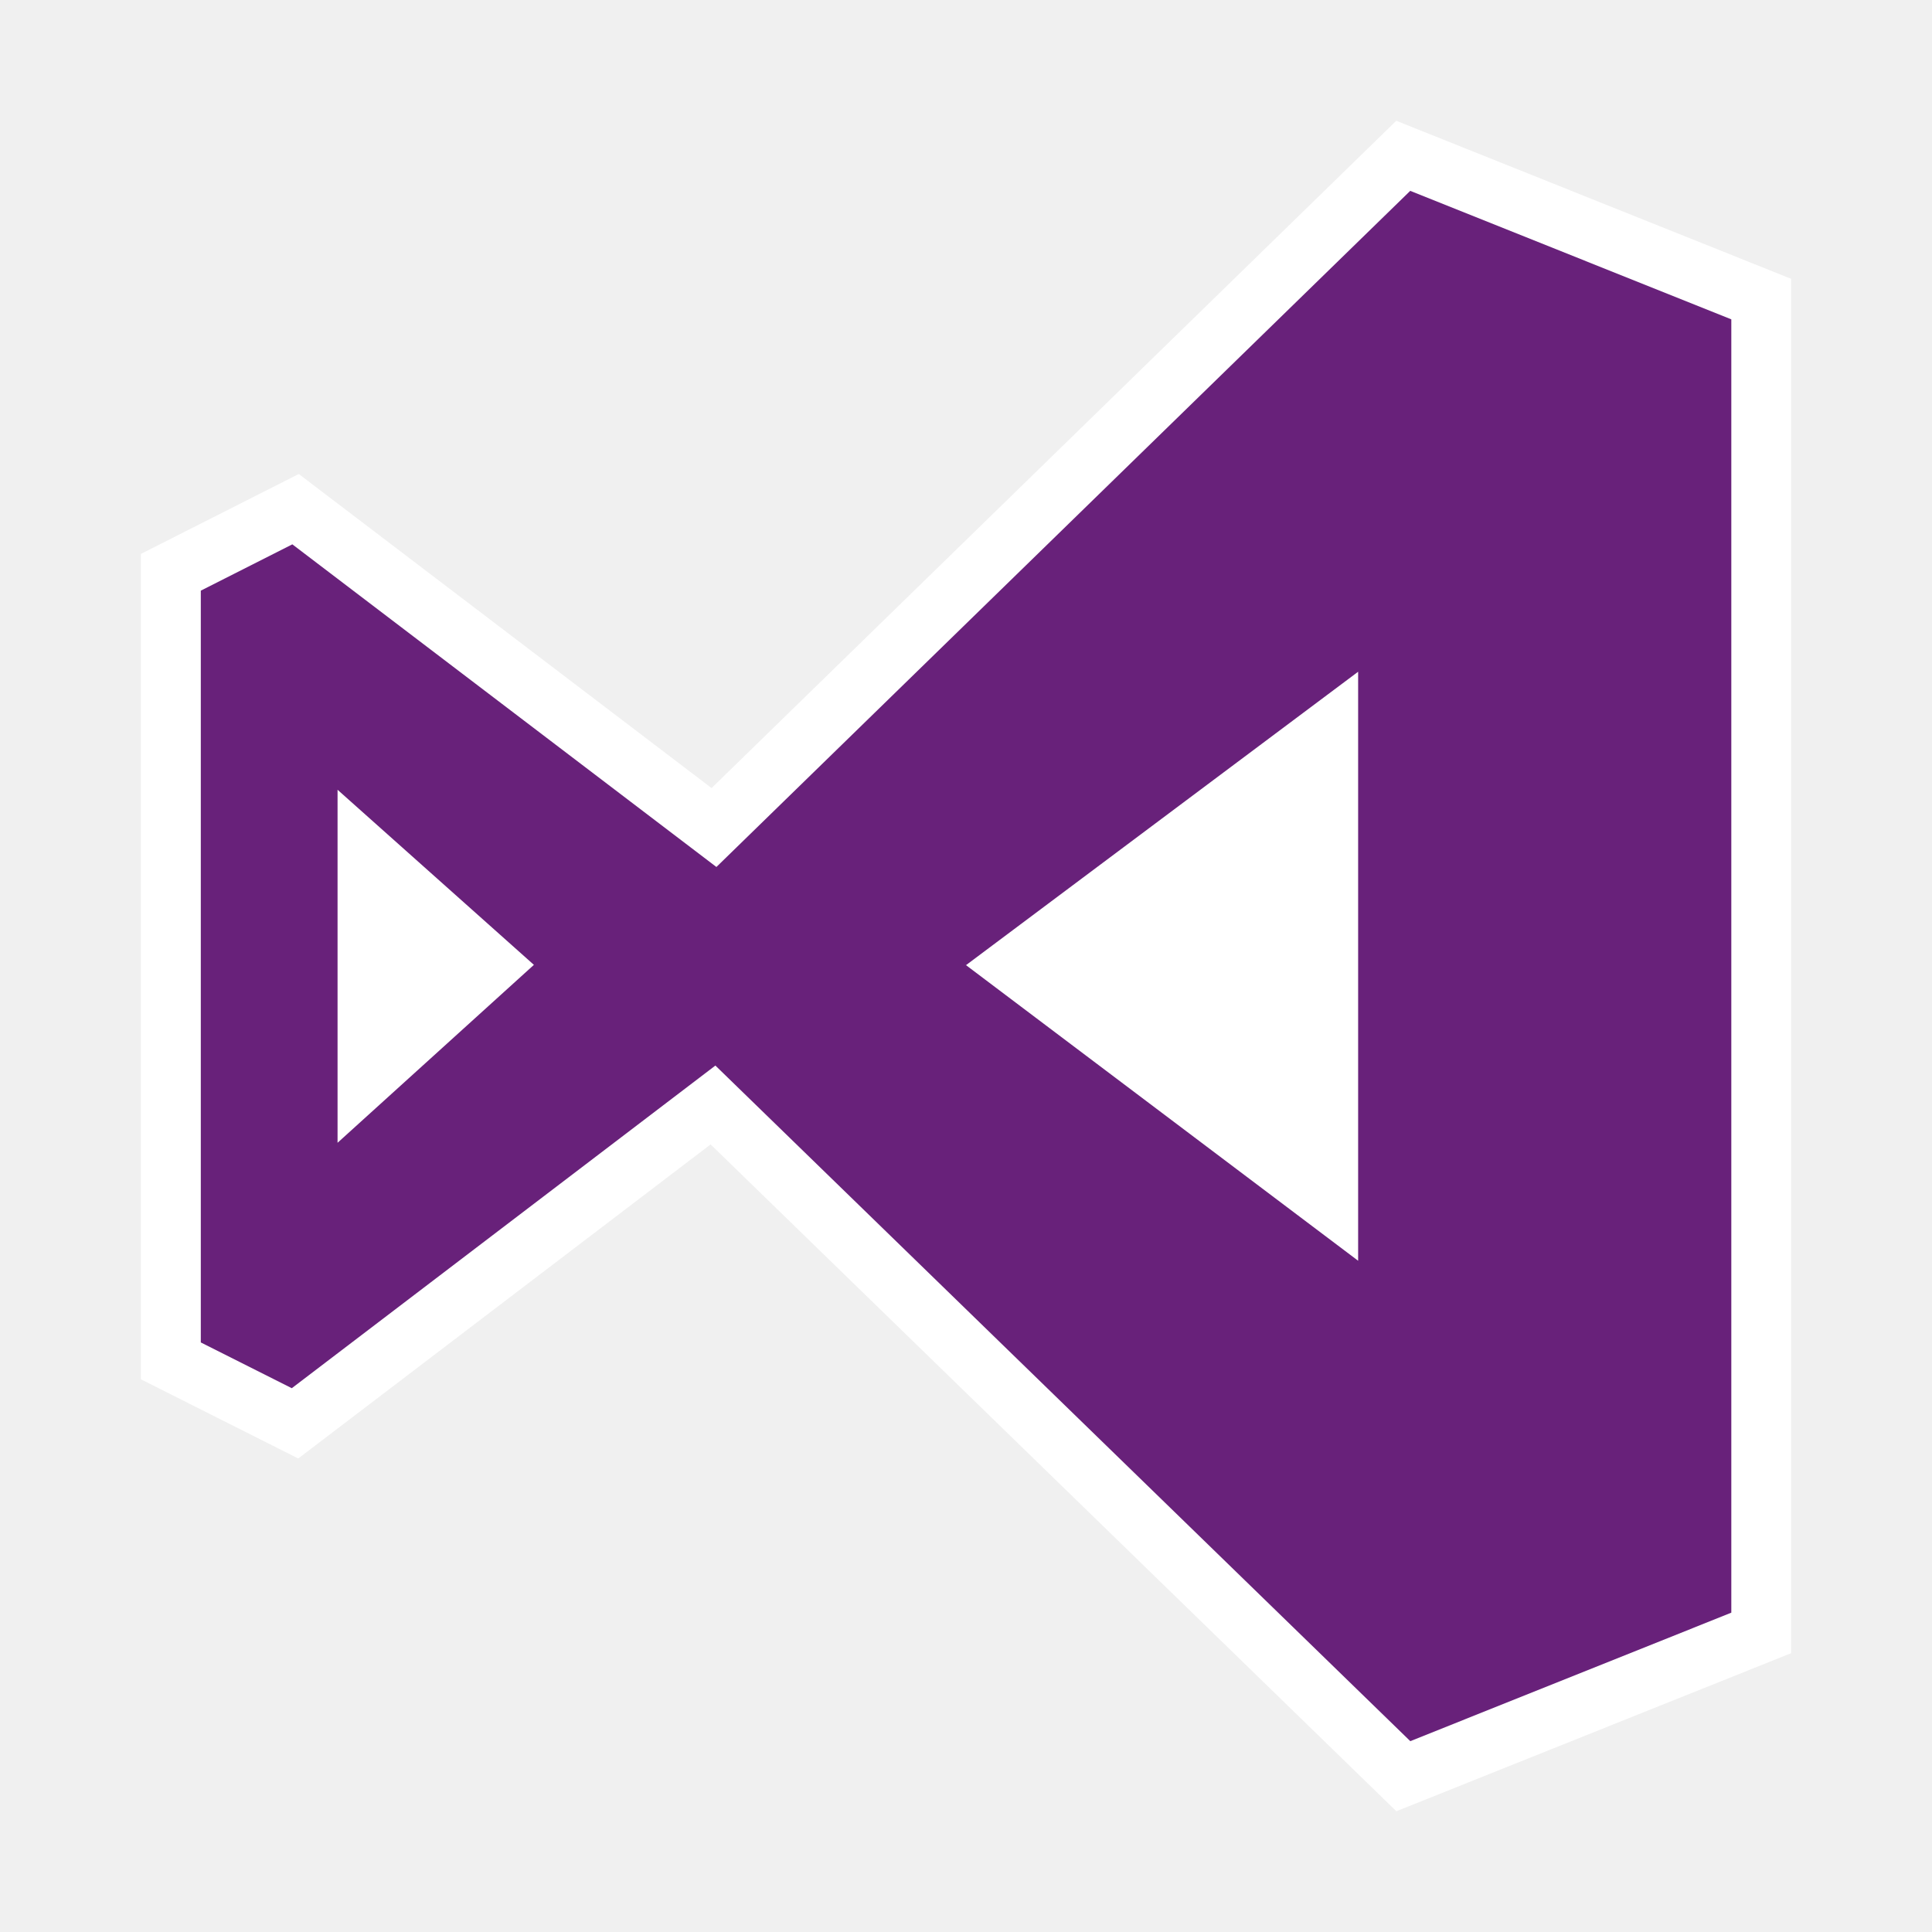
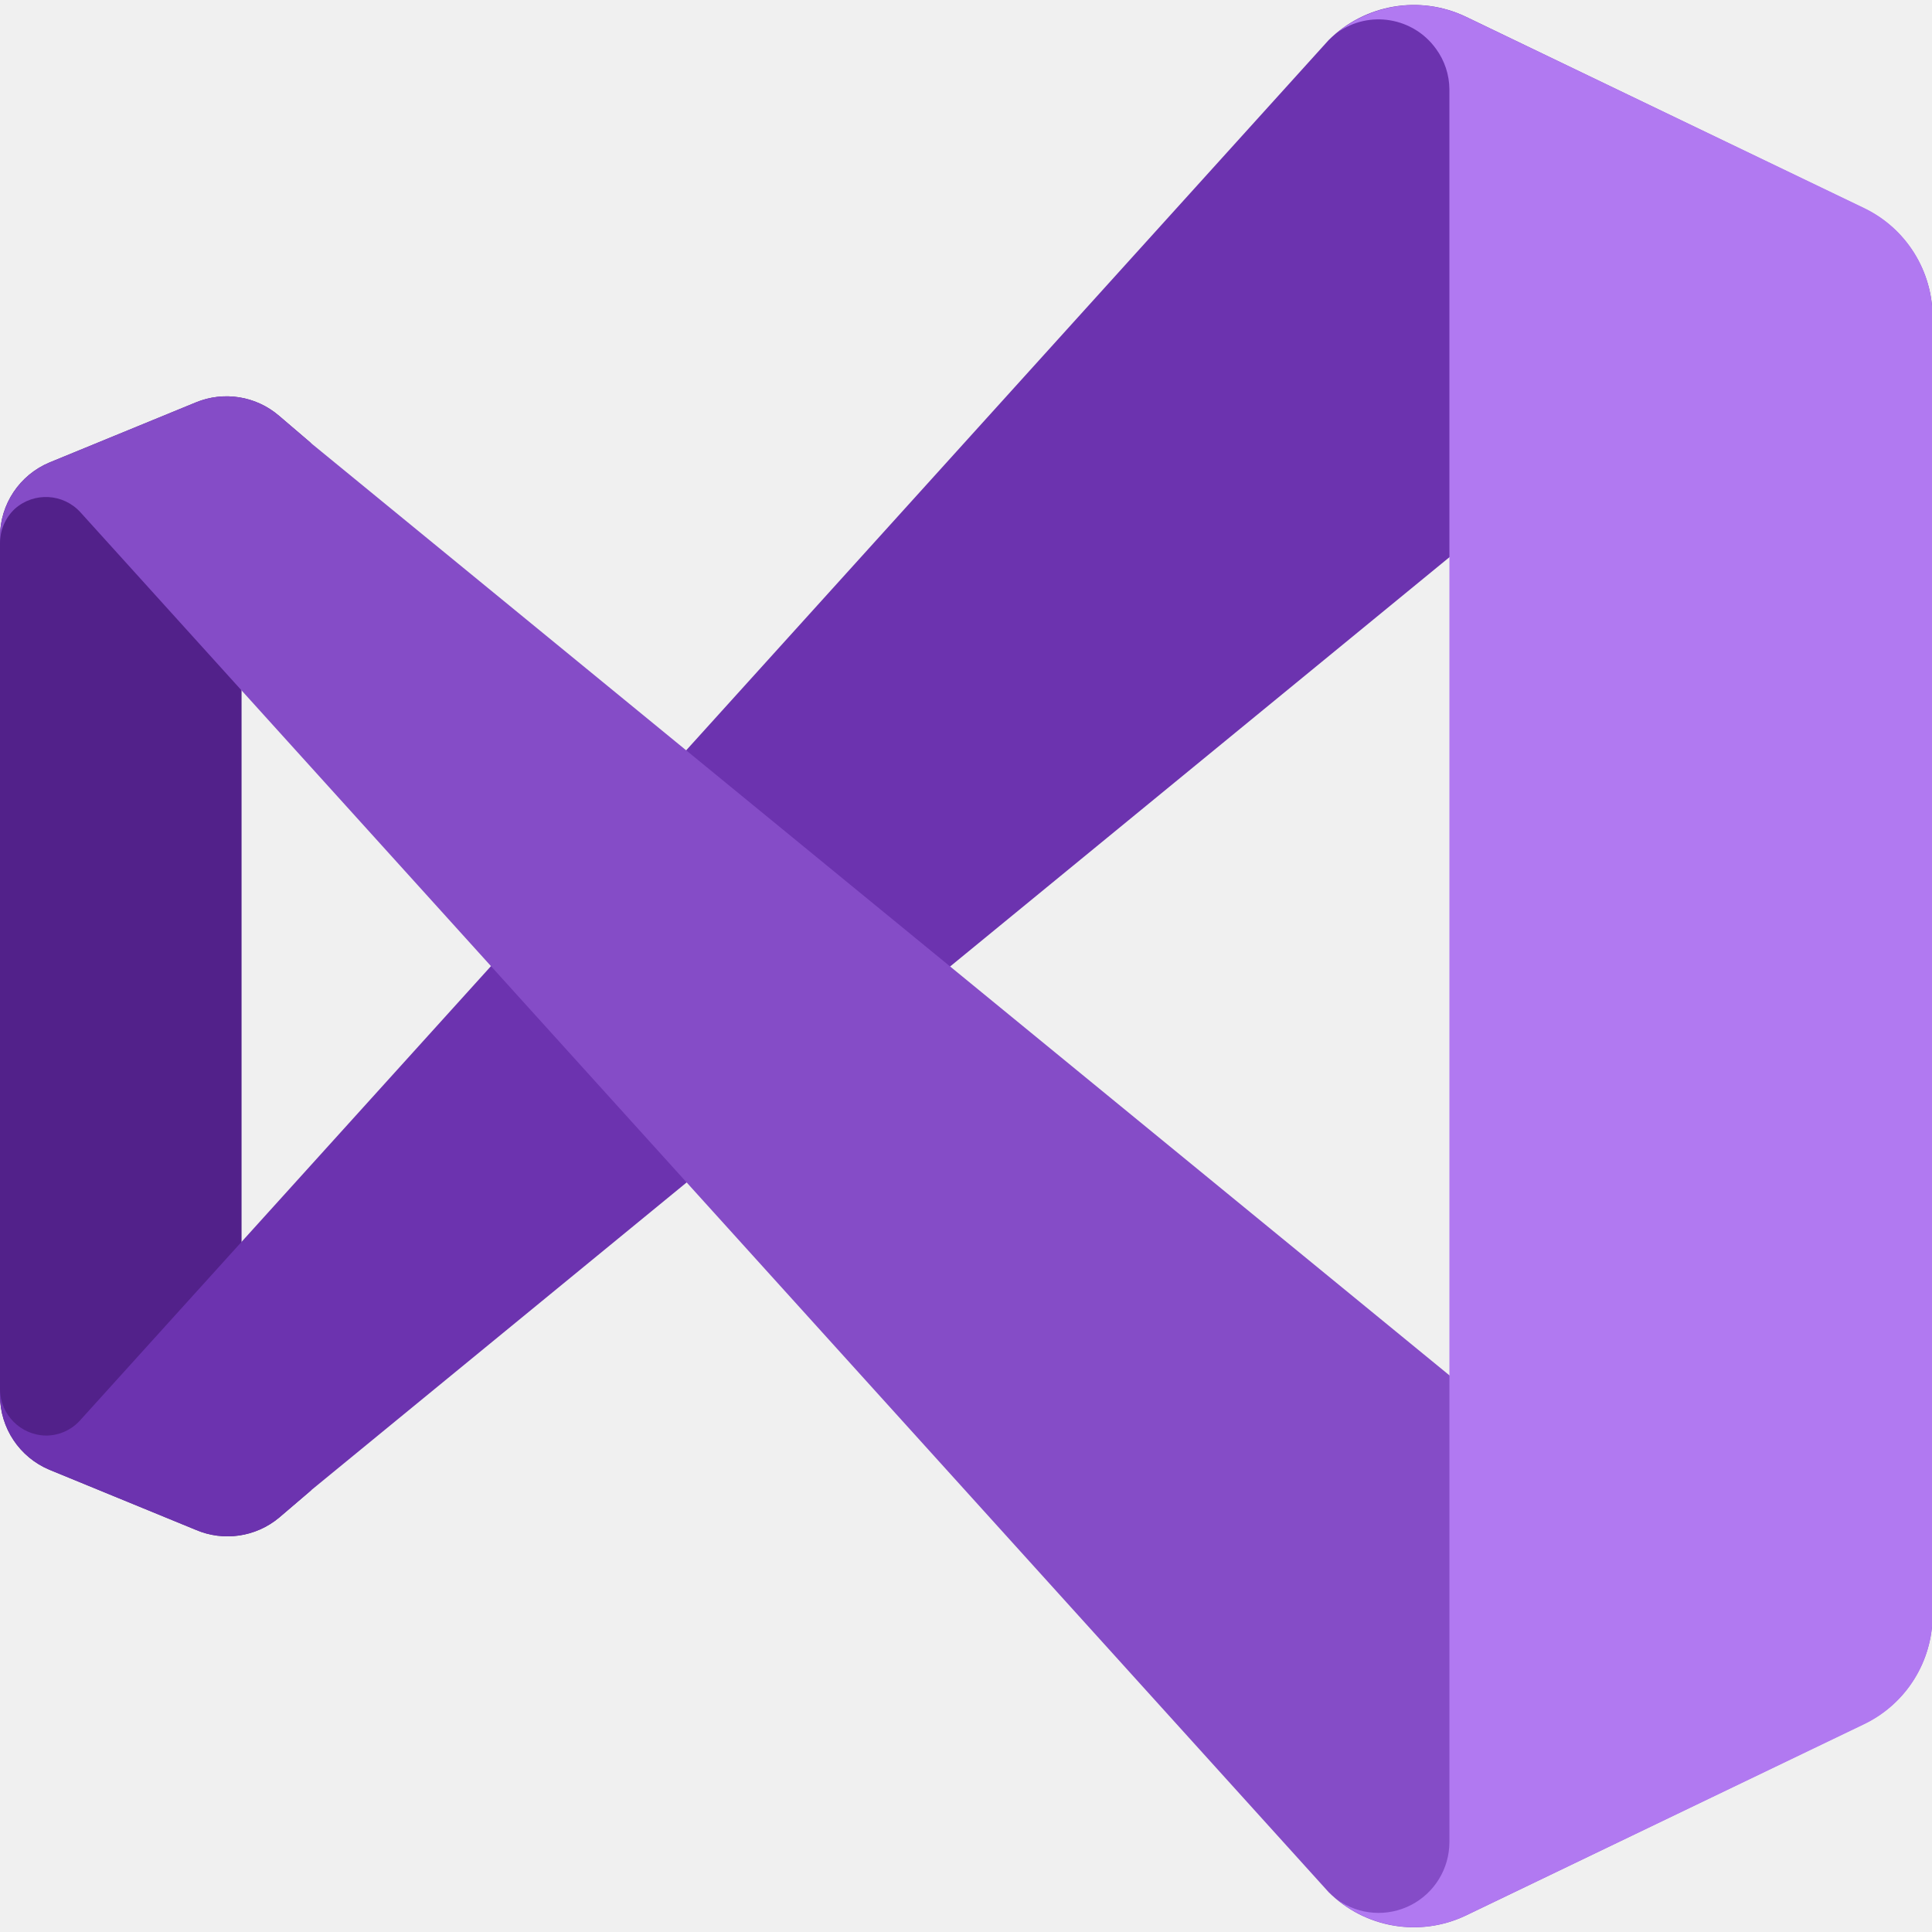
- <svg xmlns="http://www.w3.org/2000/svg" viewBox="0 0 32 32">
-   <polygon points="23.128 30 11.77 18.955 4.94 24.157 2.333 22.845 2.333 9.175 4.949 7.851 11.786 13.053 23.127 2 29.667 4.618 29.667 27.382 23.128 30" style="fill:#fff" />
-   <path d="M28.675,5.289,23.358,3.161,11.866,14.36,4.842,9.016l-1.516.767V22.235l1.507.758,7.016-5.344,11.51,11.19,5.317-2.128V5.289ZM5.591,18.928V13.081l3.252,2.9L5.591,18.928ZM16,15.986l6.495-4.86v9.756l-6.5-4.9H16Z" style="fill:#68217a" />
+ <svg xmlns="http://www.w3.org/2000/svg" t="1660195095976" class="icon" viewBox="0 0 1029 1024" version="1.1" p-id="2045" width="200" height="200">
+   <path d="M166.187 790.835l-17.584 15.01a42.887 42.887 0 0 1-44.388 6.433l-77.84-31.951A42.887 42.887 0 0 1 0 740.872V283.268a42.887 42.887 0 0 1 26.375-39.456l77.84-31.951a42.887 42.887 0 0 1 44.388 7.076l17.584 15.01a23.588 23.588 0 0 0-33.023 5.575 21.443 21.443 0 0 0-4.503 13.081v518.932a23.802 23.802 0 0 0 23.802 23.802 24.446 24.446 0 0 0 13.724-4.503z" fill="#52218A" p-id="2046" />
+   <path d="M1029.286 166.616v2.359a40.528 40.528 0 0 0-66.26-31.307L166.187 790.835l-17.584 15.01a42.887 42.887 0 0 1-44.388 6.433l-77.84-31.951A42.887 42.887 0 0 1 0 740.872v-3.645a24.874 24.874 0 0 0 24.66 24.874 24.446 24.446 0 0 0 18.227-8.363L707.635 18.87A64.33 64.33 0 0 1 780.757 6.433l212.076 102.071A64.33 64.33 0 0 1 1029.286 166.616z" fill="#6C33AF" p-id="2047" />
+   <path d="M1029.286 855.165V857.738a64.33 64.33 0 0 1-36.454 57.897l-212.076 102.071a64.33 64.33 0 0 1-73.122-12.437L42.887 270.402a24.874 24.874 0 0 0-34.953-1.93 25.089 25.089 0 0 0-7.934 18.441v-3.645a42.887 42.887 0 0 1 26.375-39.456l77.84-31.951a42.887 42.887 0 0 1 44.388 7.076l17.584 15.01 796.839 652.524A40.528 40.528 0 0 0 1029.286 855.165z" fill="#854CC7" p-id="2048" />
+   <path d="M707.635 1005.269l4.718 4.074zM712.352 14.796L707.635 18.87zM992.833 108.289L780.757 6.433a64.33 64.33 0 0 0-68.405 8.363 37.74 37.74 0 0 1 52.536 8.792 36.883 36.883 0 0 1 7.076 21.443v933.648a37.74 37.74 0 0 1-59.613 30.664 64.33 64.33 0 0 0 68.405 8.363l212.076-101.856A64.33 64.33 0 0 0 1029.286 857.738V166.401a64.33 64.33 0 0 0-36.454-58.112z" fill="#B179F1" p-id="2049" />
</svg>
